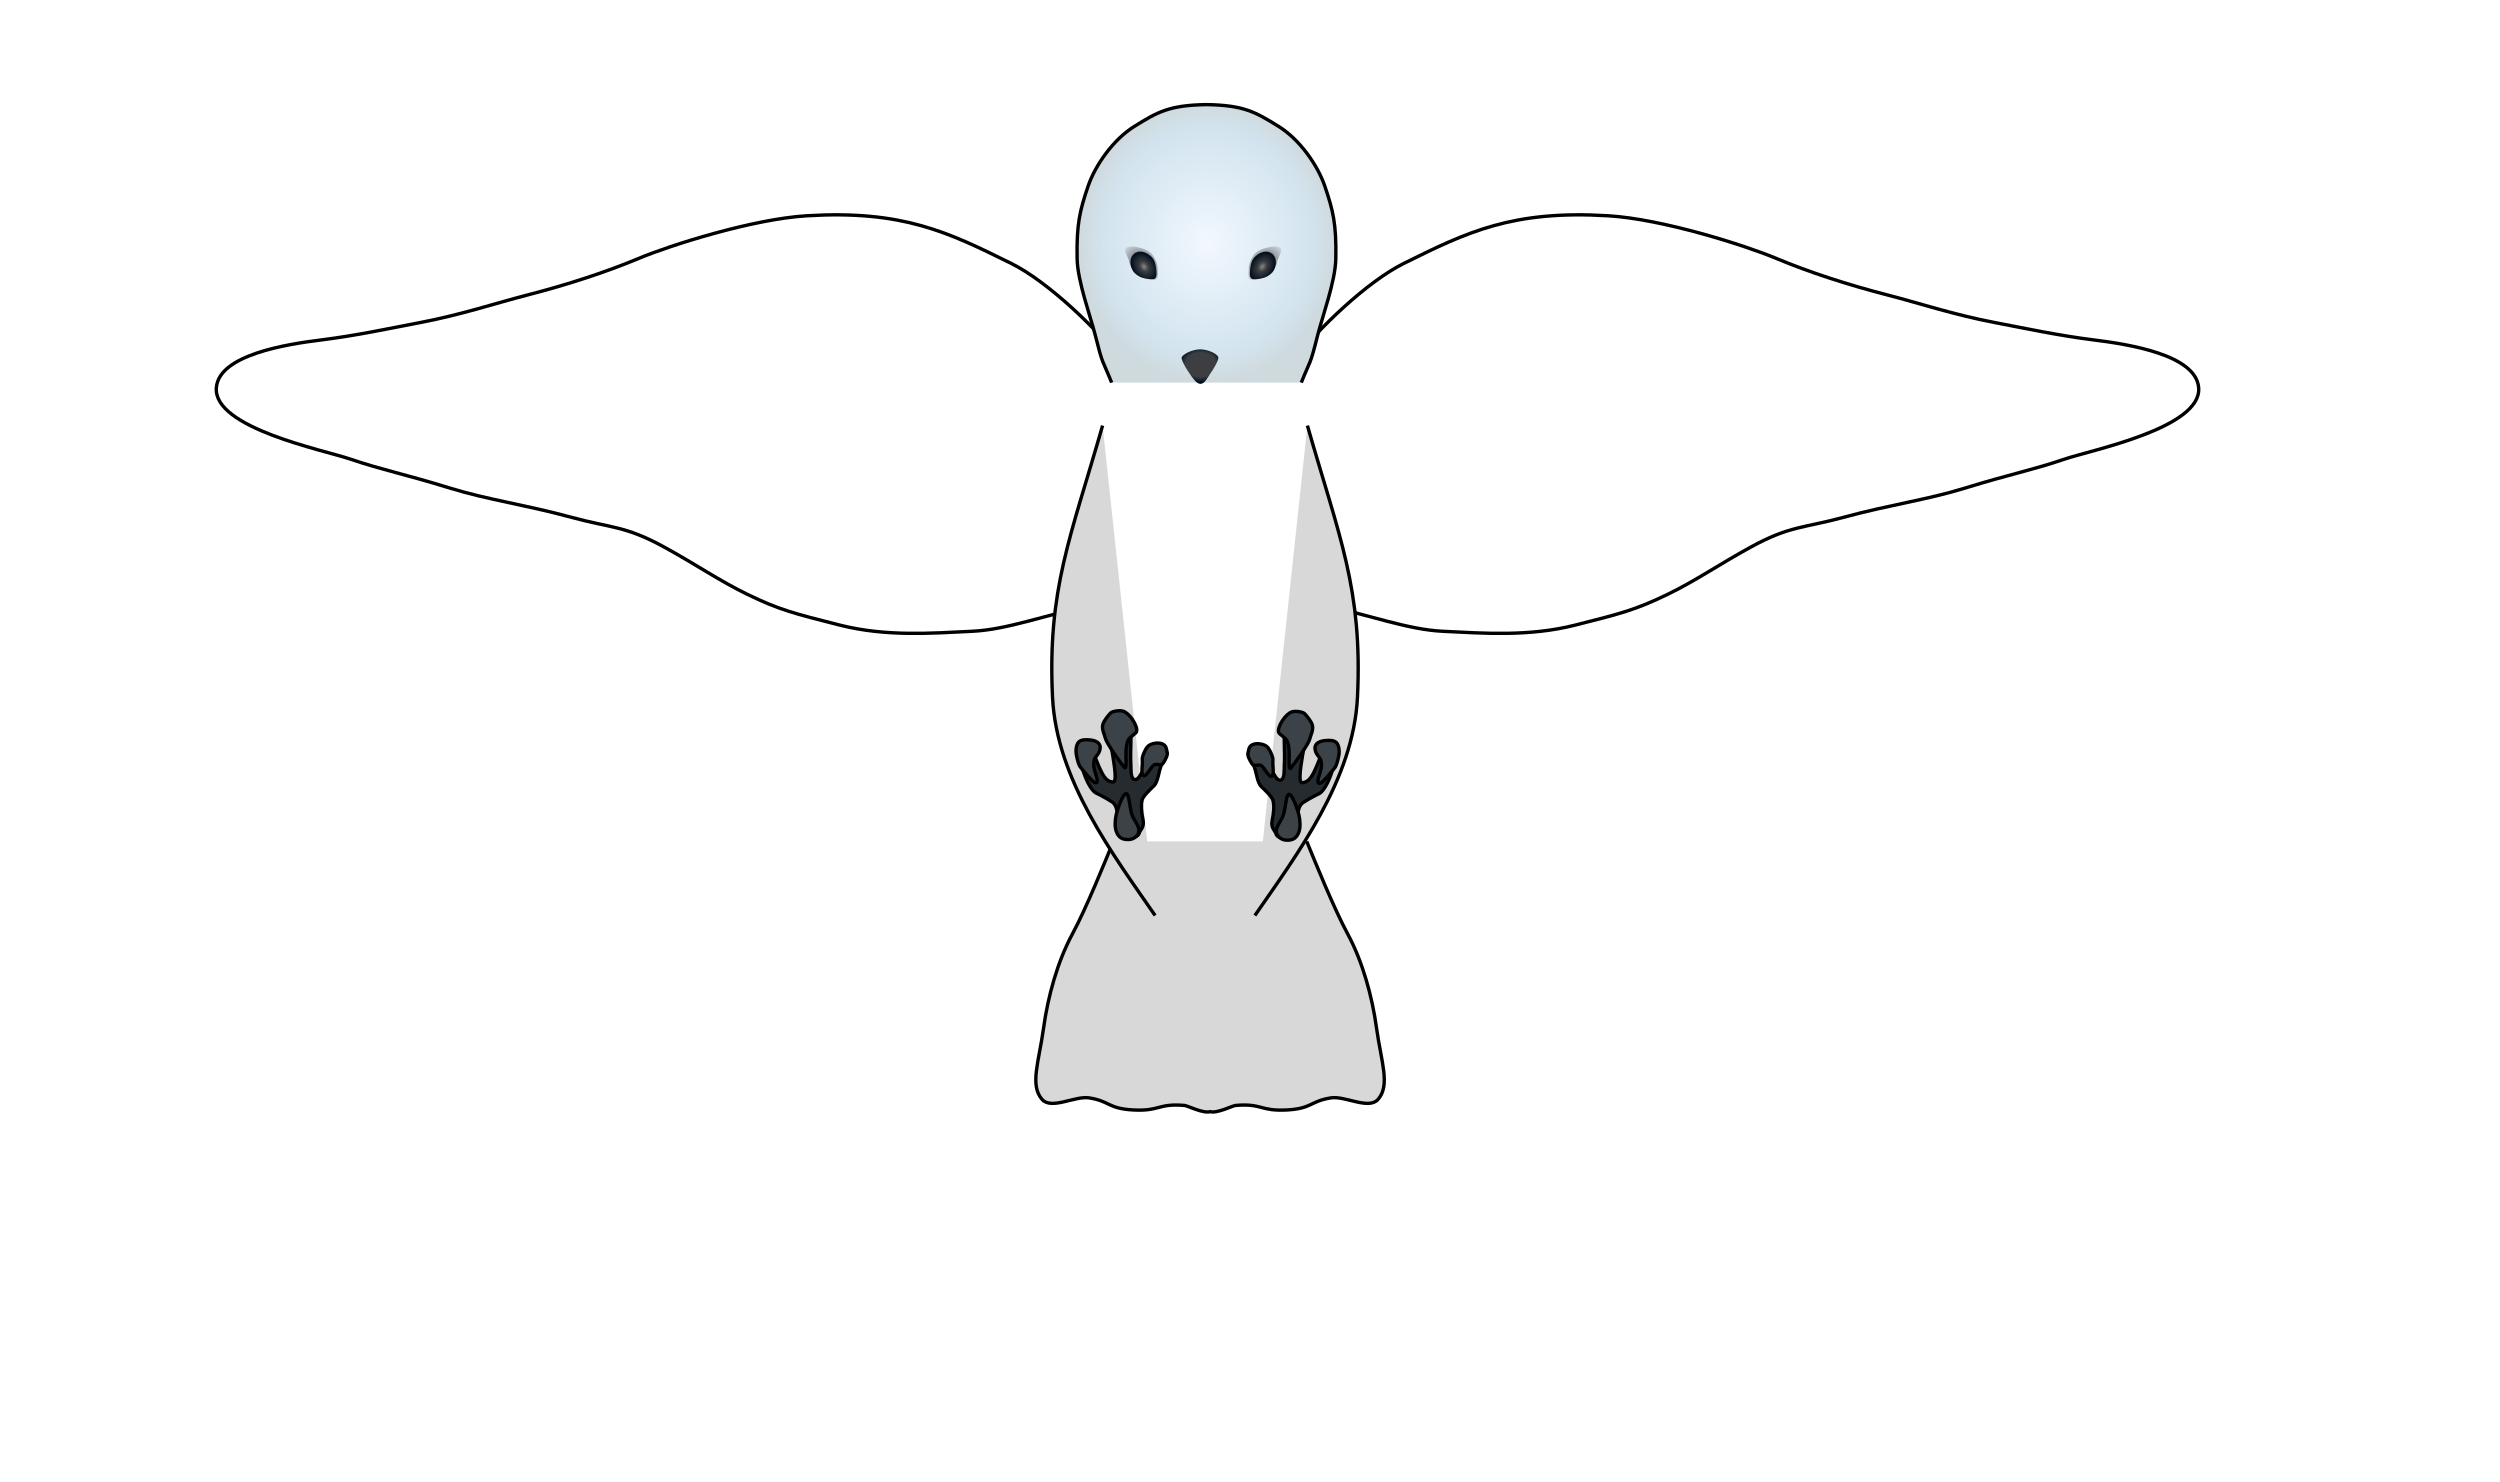
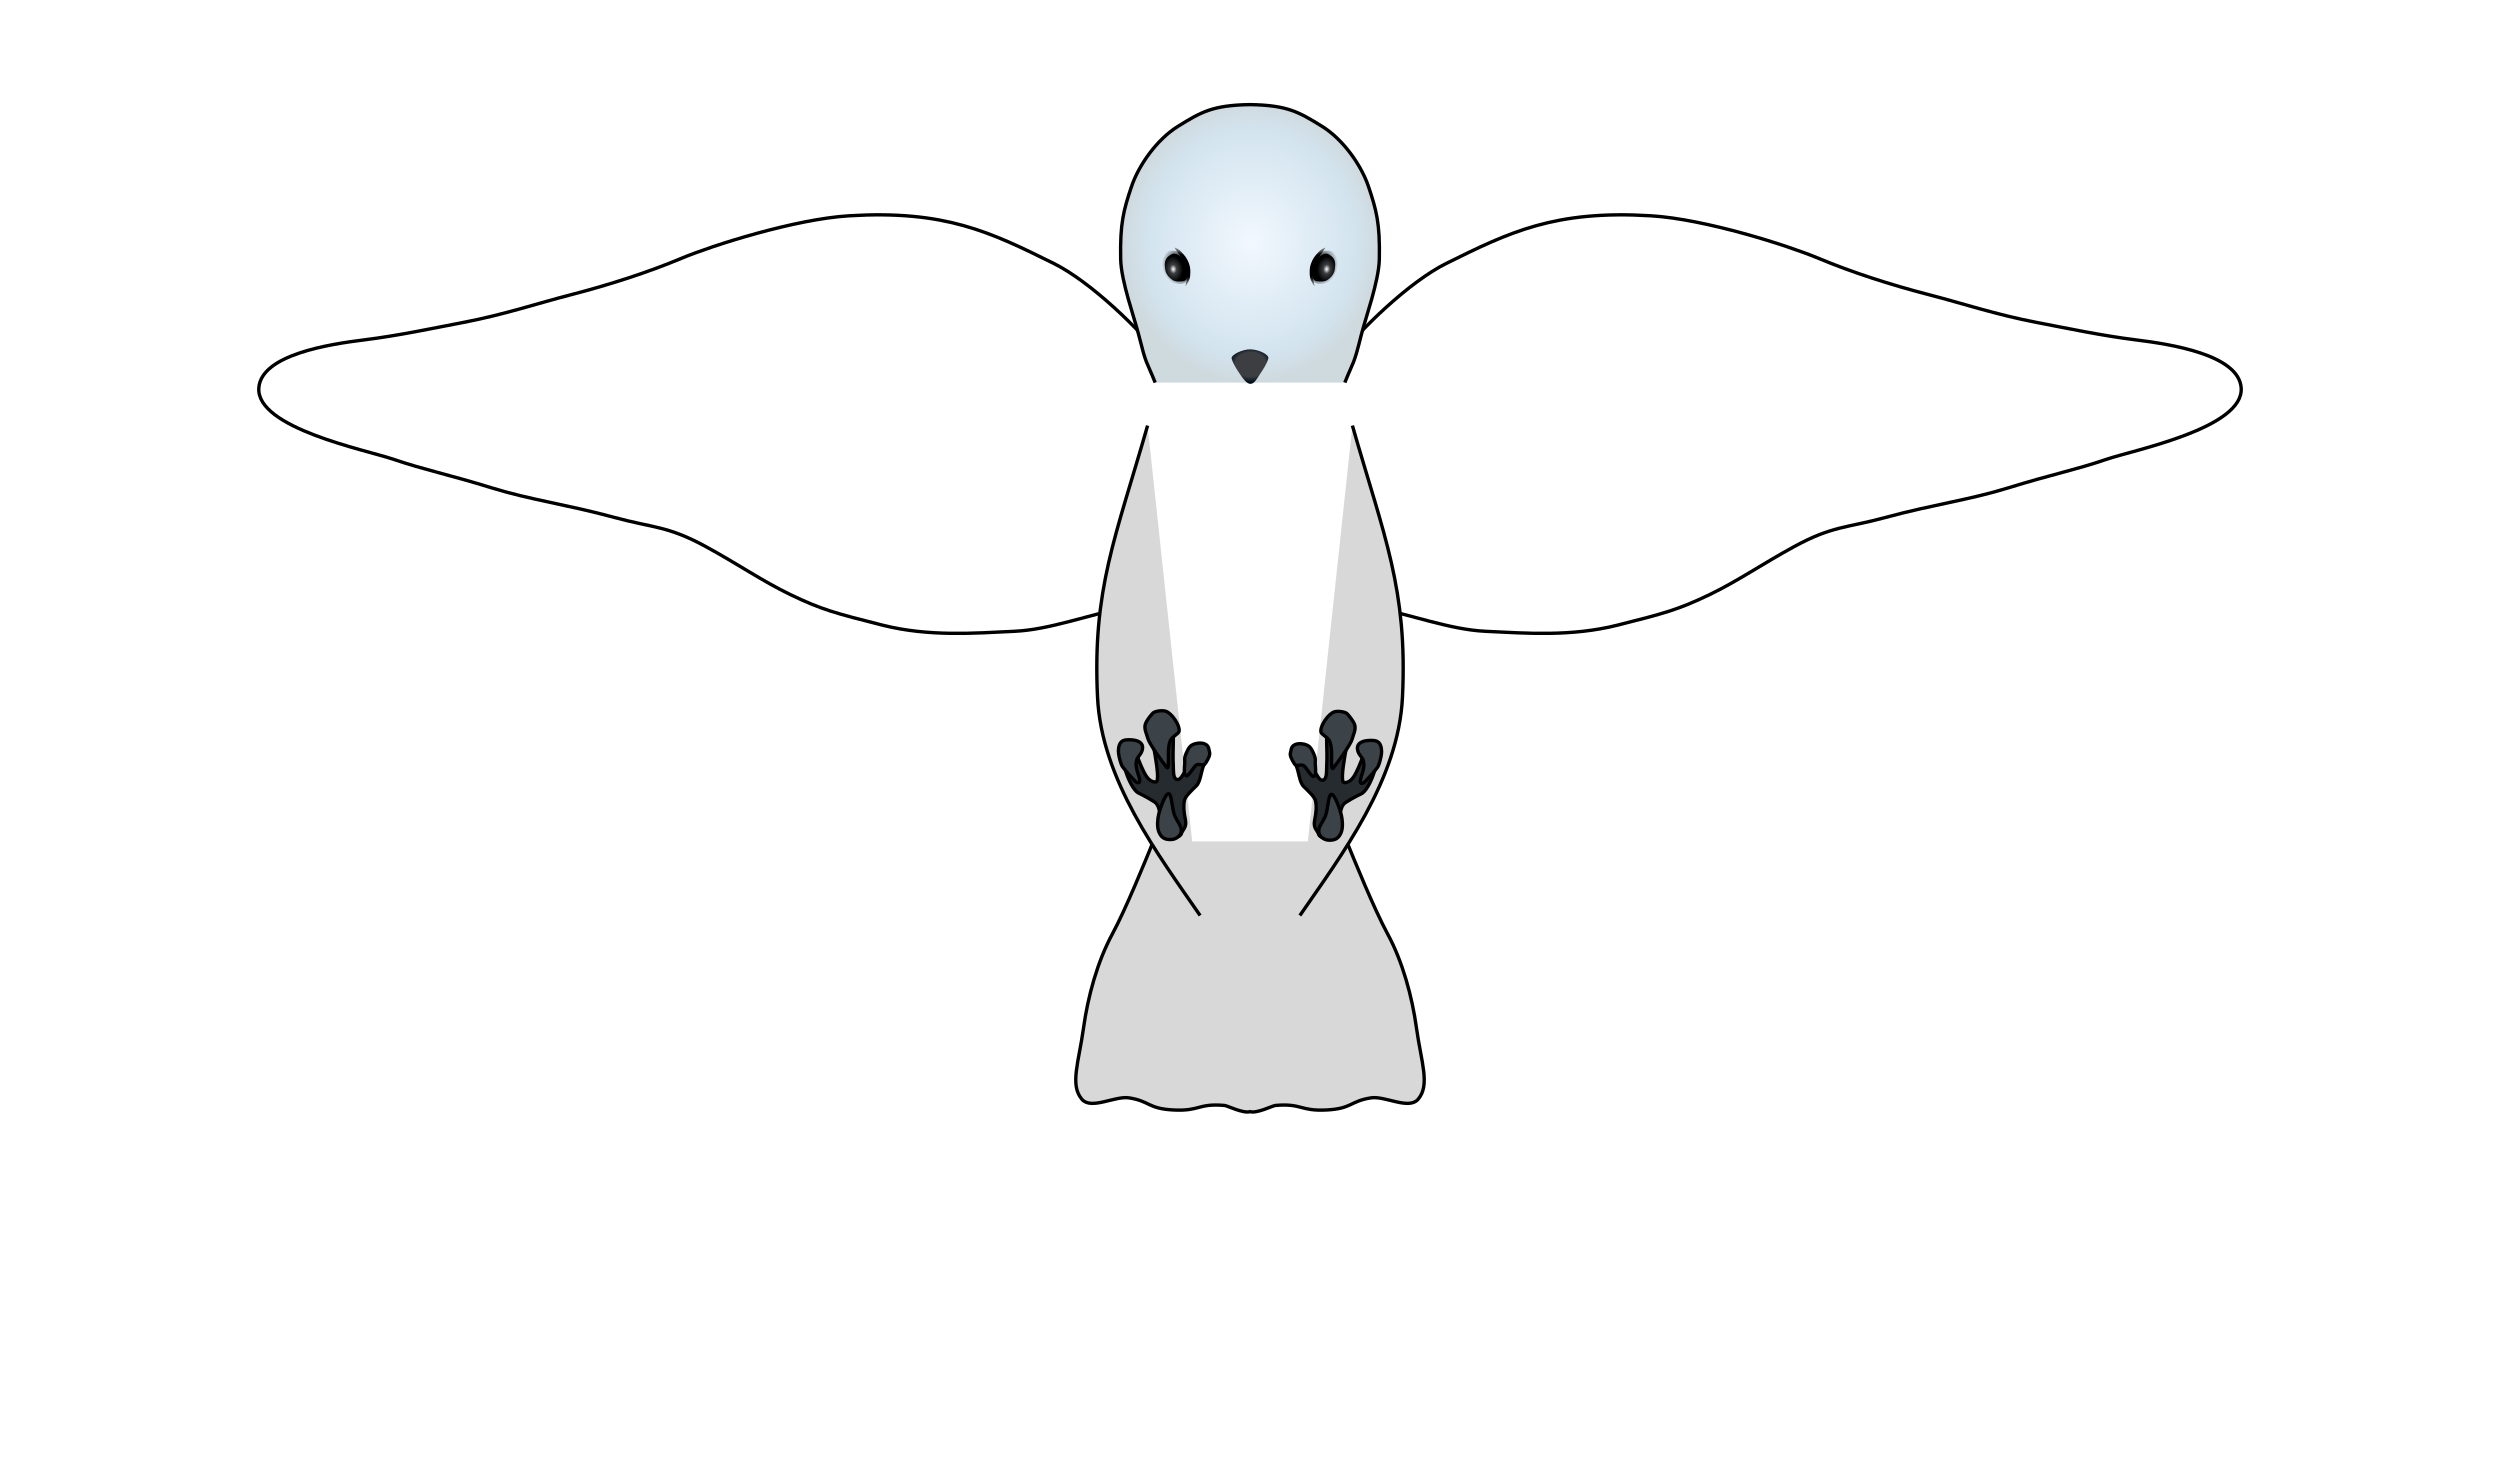
<svg xmlns="http://www.w3.org/2000/svg" viewBox="0 0 736.593 436.409">
  <defs>
-     <radialGradient gradientUnits="userSpaceOnUse" cx="253.687" cy="128.74" r="5.2" id="gradient-2" gradientTransform="matrix(1.413894, -0.924171, 1.350087, 2.06551, -195.8408, 46.43247)">
+     <radialGradient gradientUnits="userSpaceOnUse" cx="253.687" cy="128.74" r="5.2" id="gradient-2" gradientTransform="matrix(1.413894, -0.924171, 1.350087, 2.06551, -199.1093, 47.1054)">
      <stop offset="0" style="stop-color: rgb(15, 25, 34);" />
      <stop offset="1" style="stop-color: rgb(0, 0, 0); stop-opacity: 0;" />
    </radialGradient>
-     <radialGradient gradientUnits="userSpaceOnUse" cx="253.223" cy="132.271" r="4.957" id="gradient-1" gradientTransform="matrix(-0.587134, -0.822045, 0.604088, -0.431457, 405.8631, 343.7954)">
-       <stop offset="0" style="stop-color: rgb(134, 134, 134);" />
-       <stop offset="0.32" style="stop-color: rgb(60, 62, 65);" />
-       <stop offset="0.925" style="stop-color: rgb(0, 13, 29);" />
-       <stop offset="1" style="stop-color: rgb(0, 13, 29); stop-opacity: 0;" />
-     </radialGradient>
-     <radialGradient gradientUnits="userSpaceOnUse" cx="271.202" cy="133.553" r="38.134" id="gradient-0" gradientTransform="matrix(0.984714, 0.003227, -0.003521, 1.074035, 89.18226, -72.84482)">
+     <radialGradient gradientUnits="userSpaceOnUse" cx="271.202" cy="133.553" r="38.134" id="gradient-0" gradientTransform="matrix(0.984714, 0.003227, -0.003521, 1.074035, 102.0084, -72.84483)">
      <stop offset="0" style="stop-color: rgb(242, 248, 254);" />
      <stop offset="0.807" style="stop-color: rgb(211, 228, 239);" />
      <stop offset="1" style="stop-color: rgb(207, 218, 223);" />
    </radialGradient>
-     <radialGradient gradientUnits="userSpaceOnUse" cx="254.159" cy="136.681" r="5.769" id="gradient-4" gradientTransform="matrix(-0.93946, -0.938226, 0.728945, -0.729904, 475.7718, 416.0524)">
-       <stop offset="0" style="stop-color: rgb(122, 115, 115); stop-opacity: 0;" />
-       <stop offset="0.208" style="stop-color: rgb(109, 103, 103); stop-opacity: 0;" />
-       <stop offset="0.422" style="stop-color: rgb(85, 80, 80); stop-opacity: 0.62;" />
-       <stop offset="1" style="stop-color: rgb(70, 66, 66); stop-opacity: 0;" />
-     </radialGradient>
-     <radialGradient gradientUnits="userSpaceOnUse" cx="254.159" cy="136.681" r="5.769" id="gradient-3" gradientTransform="matrix(-0.93946, 0.938226, 0.728945, 0.729904, 512.121, -260.9777)">
-       <stop offset="0" style="stop-color: rgb(122, 115, 115); stop-opacity: 0;" />
-       <stop offset="0.208" style="stop-color: rgb(109, 103, 103); stop-opacity: 0;" />
-       <stop offset="0.422" style="stop-color: rgb(85, 80, 80); stop-opacity: 0.62;" />
-       <stop offset="1" style="stop-color: rgb(70, 66, 66); stop-opacity: 0;" />
-     </radialGradient>
-     <radialGradient gradientUnits="userSpaceOnUse" cx="253.223" cy="132.271" r="4.957" id="gradient-5" gradientTransform="matrix(-0.576985, 0.822045, 0.607616, 0.426475, 439.3108, -188.062)">
-       <stop offset="0" style="stop-color: rgb(134, 134, 134);" />
-       <stop offset="0.32" style="stop-color: rgb(60, 62, 65);" />
-       <stop offset="0.925" style="stop-color: rgb(0, 13, 29);" />
-       <stop offset="1" style="stop-color: rgb(0, 13, 29); stop-opacity: 0;" />
-     </radialGradient>
-     <radialGradient gradientUnits="userSpaceOnUse" cx="253.687" cy="128.74" r="5.2" id="gradient-6" gradientTransform="matrix(1.413894, 0.924171, 1.350087, -2.06551, -159.3564, 108.6419)">
+     <radialGradient gradientUnits="userSpaceOnUse" cx="253.687" cy="128.74" r="5.2" id="gradient-9" gradientTransform="matrix(1.413894, -0.924171, 1.350087, 2.06551, -165.7429, 75.73801)">
      <stop offset="0" style="stop-color: rgb(15, 25, 34);" />
      <stop offset="1" style="stop-color: rgb(0, 0, 0); stop-opacity: 0;" />
    </radialGradient>
-     <radialGradient gradientUnits="userSpaceOnUse" cx="253.687" cy="128.74" r="5.2" id="gradient-9" gradientTransform="matrix(1.413894, -0.924171, 1.350087, 2.06551, -180.4755, 75.73801)">
-       <stop offset="0" style="stop-color: rgb(15, 25, 34);" />
-       <stop offset="1" style="stop-color: rgb(0, 0, 0); stop-opacity: 0;" />
-     </radialGradient>
-     <radialGradient gradientUnits="userSpaceOnUse" cx="270.232" cy="161.54" r="5.422" id="gradient-8" gradientTransform="matrix(0.014369, 0.965176, -1.216729, 0.018115, 546.4344, -156.3363)">
+     <radialGradient gradientUnits="userSpaceOnUse" cx="270.232" cy="161.54" r="5.422" id="gradient-8" gradientTransform="matrix(0.014369, 0.965176, -1.216729, 0.018115, 561.1671, -156.3363)">
      <stop offset="0" style="stop-color: rgb(60, 62, 65);" />
      <stop offset="0.684" style="stop-color: rgb(60, 62, 65);" />
      <stop offset="1" style="stop-color: rgb(0, 13, 29);" />
    </radialGradient>
+     <radialGradient gradientUnits="userSpaceOnUse" cx="336.109" cy="78.612" r="3.737" id="gradient-1" gradientTransform="matrix(0.751825, -0.072507, 0.095996, 0.995382, 72.99894, 25.42184)">
+       <stop offset="0" style="stop-color: rgb(255, 255, 255);" />
+       <stop offset="0.359" style="stop-color: rgb(60, 62, 65);" />
+       <stop offset="1" style="stop-color: rgba(0, 0, 0, 1)" />
+     </radialGradient>
+     <linearGradient gradientUnits="userSpaceOnUse" x1="338.81" y1="71.798" x2="338.81" y2="83.901" id="gradient-10" gradientTransform="matrix(0.952414, -0.304806, 0.303831, 0.949361, -11.587, 108.237)">
+       <stop offset="0" style="stop-color: rgb(0, 0, 0); stop-opacity: 0.29;" />
+       <stop offset="0.229" style="stop-color: rgb(0, 0, 0);" />
+       <stop offset="0.497" style="stop-color: rgb(0, 0, 0);" />
+       <stop offset="0.791" style="stop-color: rgb(0, 0, 0);" />
+       <stop offset="1" style="stop-color: rgb(0, 0, 0); stop-opacity: 0.29;" />
+     </linearGradient>
+     <radialGradient gradientUnits="userSpaceOnUse" cx="335.623" cy="77.865" r="4.154" id="gradient-11" gradientTransform="matrix(-0.663268, -1.290179, 1.101055, -0.566045, 472.1426, 555.6057)">
+       <stop offset="0" style="stop-color: rgb(0, 0, 0); stop-opacity: 0;" />
+       <stop offset="0.612" style="stop-color: rgb(0, 0, 0); stop-opacity: 0.86;" />
+       <stop offset="1" style="stop-color: rgb(0, 0, 0); stop-opacity: 0;" />
+     </radialGradient>
+     <radialGradient gradientUnits="userSpaceOnUse" cx="335.623" cy="77.865" r="4.154" id="gradient-4" gradientTransform="matrix(-0.663268, -1.290179, 1.101055, -0.566045, 472.1426, 555.6057)">
+       <stop offset="0" style="stop-color: rgb(0, 0, 0); stop-opacity: 0;" />
+       <stop offset="0.612" style="stop-color: rgb(0, 0, 0); stop-opacity: 0.86;" />
+       <stop offset="1" style="stop-color: rgb(0, 0, 0); stop-opacity: 0;" />
+     </radialGradient>
+     <radialGradient gradientUnits="userSpaceOnUse" cx="336.109" cy="78.612" r="3.737" id="gradient-7" gradientTransform="matrix(0.751825, -0.072507, 0.095996, 0.995382, 72.99894, 25.42184)">
+       <stop offset="0" style="stop-color: rgb(255, 255, 255);" />
+       <stop offset="0.359" style="stop-color: rgb(60, 62, 65);" />
+       <stop offset="1" style="stop-color: rgba(0, 0, 0, 1)" />
+     </radialGradient>
+     <radialGradient gradientUnits="userSpaceOnUse" cx="253.687" cy="128.74" r="5.2" id="gradient-12" gradientTransform="matrix(1.413894, -0.924171, 1.350087, 2.06551, -199.1093, 47.1054)">
+       <stop offset="0" style="stop-color: rgb(15, 25, 34);" />
+       <stop offset="1" style="stop-color: rgb(0, 0, 0); stop-opacity: 0;" />
+     </radialGradient>
+     <linearGradient gradientUnits="userSpaceOnUse" x1="338.81" y1="71.798" x2="338.81" y2="83.901" id="gradient-13" gradientTransform="matrix(0.952414, -0.304806, 0.303831, 0.949361, -11.587, 108.237)">
+       <stop offset="0" style="stop-color: rgb(0, 0, 0); stop-opacity: 0.29;" />
+       <stop offset="0.229" style="stop-color: rgb(0, 0, 0);" />
+       <stop offset="0.497" style="stop-color: rgb(0, 0, 0);" />
+       <stop offset="0.791" style="stop-color: rgb(0, 0, 0);" />
+       <stop offset="1" style="stop-color: rgb(0, 0, 0); stop-opacity: 0.29;" />
+     </linearGradient>
  </defs>
-   <path style="stroke: rgb(0, 0, 0); fill: rgb(255, 255, 255);" d="M 63.722 143.111 C 71.144 153.008 85.994 167.037 96.573 172.282 C 115.236 181.535 128.592 188.062 156.893 186.337 C 172.795 185.368 197.061 177.675 206.394 173.763 C 216.055 169.714 227.591 165.976 239.003 163.037 C 248.397 160.618 258.583 157.201 270.63 154.902 C 279.654 153.18 289.647 151.033 299.803 149.771 C 310.056 148.497 330.04 145.415 330.806 135.675 C 331.74 123.79 299.248 117.346 291.29 114.639 C 281.652 111.361 275.393 110.256 261.984 106.111 C 250.728 102.632 240.031 101.263 226.152 97.488 C 214.45 94.306 210.391 95.009 199.138 88.884 C 189.686 83.739 182.531 78.751 174.26 74.758 C 164.947 70.262 160.708 69.17 147.058 65.725 C 133.408 62.28 120.016 63.35 108.168 63.912 C 97.837 64.402 87.442 68.45 69.923 72.432" transform="matrix(-1, 0, 0, -1, 394.5478, 249.9165)">
-     </path>
-   <path style="stroke: rgb(0, 0, 0); fill: rgb(255, 255, 255);" d="M 380.722 106.806 C 388.144 96.909 402.994 82.88 413.573 77.635 C 432.236 68.382 445.592 61.855 473.893 63.58 C 489.795 64.549 514.061 72.242 523.394 76.154 C 533.055 80.203 544.591 83.941 556.003 86.88 C 565.397 89.299 575.583 92.716 587.63 95.015 C 596.654 96.737 606.647 98.884 616.803 100.146 C 627.056 101.42 647.04 104.502 647.806 114.242 C 648.74 126.127 616.248 132.571 608.29 135.278 C 598.652 138.556 592.393 139.661 578.984 143.806 C 567.728 147.285 557.031 148.654 543.152 152.429 C 531.45 155.611 527.391 154.908 516.138 161.033 C 506.686 166.178 499.531 171.166 491.26 175.159 C 481.947 179.655 477.708 180.747 464.058 184.192 C 450.408 187.637 437.016 186.567 425.168 186.005 C 414.837 185.515 404.442 181.467 386.923 177.485">
-     </path>
-   <path style="stroke: rgb(0, 0, 0); fill: url(#gradient-0);" d="M 327.534 112.724 C 324.844 106.025 324.975 107.868 322.716 98.806 C 321.4 93.527 317.494 82.889 317.362 76.322 C 317.152 65.877 318.201 61.946 320.576 54.909 C 322.653 48.755 327.983 41.078 334.304 37.185 C 341.042 33.035 344.375 30.998 355.47 30.819 C 366.565 30.998 369.898 33.035 376.636 37.185 C 382.957 41.078 388.287 48.755 390.364 54.909 C 392.739 61.946 393.788 65.877 393.578 76.322 C 393.446 82.889 389.54 93.527 388.224 98.806 C 385.965 107.868 386.096 106.025 383.406 112.724">
-     </path>
-   <path style="stroke: rgb(0, 0, 0); stroke-width: 0px; fill: url(#gradient-4);" d="M 332.744 77.463 C 332.691 76.27 331.095 73.949 331.587 73.241 C 332.132 72.457 334.229 72.597 334.664 72.714 C 335.722 73 336.767 73.167 337.565 73.565 C 338.745 74.153 339.506 74.706 340.18 76.034 C 340.94 77.532 341.2 78.357 341.121 80.13 C 341.121 80.13 341.419 81.96 340.592 82.36 C 340.224 82.538 339.463 82.439 338.135 82.22 C 336.425 81.939 335.076 81.259 333.924 80.205">
-     </path>
-   <path d="M 337.047 73.515 C 338.866 74.155 338.502 74.102 339.487 75.641 C 340.472 77.18 340.704 79.04 340.736 80.021 C 340.77 81.067 340.977 82.09 339.916 82.236 C 338.771 82.393 337.533 82.061 336.784 81.879 C 335.224 81.499 333.594 80.076 333.109 78.337 C 332.791 77.197 330.816 74.794 332.308 73.613 C 333.833 72.406 334.689 72.685 337.047 73.515 Z" style="paint-order: fill; fill-rule: nonzero; stroke: url(#gradient-2); fill: url(#gradient-1); stroke-width: 0px;">
-     </path>
-   <path style="stroke: rgb(0, 0, 0); stroke-width: 0px; fill: url(#gradient-3);" d="M 369.095 77.612 C 369.042 78.805 367.446 81.126 367.938 81.834 C 368.483 82.618 370.58 82.478 371.015 82.361 C 372.073 82.075 373.118 81.908 373.916 81.51 C 375.096 80.922 375.857 80.369 376.531 79.041 C 377.291 77.543 377.551 76.718 377.472 74.945 C 377.472 74.945 377.77 73.115 376.943 72.715 C 376.575 72.537 375.814 72.636 374.486 72.855 C 372.776 73.136 371.427 73.816 370.275 74.87" transform="matrix(-1, 0, 0, -1, 745.3682, 155.0755)">
-     </path>
-   <path d="M 373.533 81.56 C 375.352 80.92 374.988 80.973 375.973 79.434 C 376.958 77.895 377.19 76.035 377.222 75.054 C 377.256 74.008 377.463 72.985 376.402 72.839 C 375.257 72.682 374.019 73.014 373.27 73.196 C 371.71 73.576 370.08 74.999 369.595 76.738 C 369.277 77.878 367.302 80.281 368.794 81.462 C 370.319 82.669 371.175 82.39 373.533 81.56 Z" style="paint-order: fill; fill-rule: nonzero; stroke-width: 0px; fill: url(#gradient-5); stroke: url(#gradient-6);" transform="matrix(-1, 0, 0, -1, 745.5034, 155.0744)">
-     </path>
-   <path d="M 353.714 113.108 C 352.558 113.124 351.426 111.427 350.583 110.198 C 349.652 108.841 348.538 107.098 348.16 105.661 C 347.859 104.516 351.466 102.864 353.71 102.92 C 356.188 102.982 359.266 104.487 358.965 105.632 C 358.587 107.069 357.473 108.812 356.542 110.169 C 355.857 111.168 354.955 113.09 353.714 113.108 Z" style="paint-order: fill; fill-rule: nonzero; stroke-width: 0px; stroke: url(#gradient-9); fill: url(#gradient-8);">
-     </path>
-   <path style="fill: rgb(216, 216, 216); stroke: rgb(0, 0, 0);" d="M 385.013 247.917 C 387.397 253.729 393.036 267.698 397.085 275.19 C 401.475 283.314 404.295 293.593 405.579 302.906 C 406.964 312.947 409.696 319.708 406.025 323.918 C 403.276 327.071 396.299 322.827 392.166 323.471 C 386.016 324.429 386.625 326.639 379.184 327.036 C 371.172 327.464 371.983 325.031 364.001 325.708 C 363.236 325.773 358.458 328.162 356.526 327.53 C 354.594 328.162 349.816 325.773 349.051 325.708 C 341.069 325.031 341.88 327.464 333.868 327.036 C 326.427 326.639 327.036 324.429 320.886 323.471 C 316.753 322.827 309.776 327.071 307.027 323.918 C 303.356 319.708 306.088 312.947 307.473 302.906 C 308.757 293.593 311.577 283.314 315.967 275.19 C 320.016 267.698 325.655 253.729 328.039 247.917">
-     </path>
-   <path style="fill: rgb(216, 216, 216); stroke: rgb(0, 0, 0);" d="M 324.865 125.39 C 315.475 158.243 308.58 173.553 310.112 205.415 C 311.284 229.785 327.949 251.764 340.341 269.74 M 385.209 125.39 C 394.599 158.243 401.494 173.553 399.962 205.415 C 398.79 229.785 382.125 251.764 369.733 269.74">
-     </path>
-   <g transform="matrix(1, 0, 0, 1, 89.04111, 6.78589)">
-     <path style="stroke: rgb(0, 0, 0); fill: rgb(38, 43, 47);" d="M 291.837 239.345 C 290.556 240.452 287.334 240.426 286.928 238.918 C 286.667 237.956 285.333 237.192 285.776 235.019 C 286.258 232.65 286.431 230.826 286.051 229.127 C 285.785 227.931 283.668 226.038 282.551 224.916 C 281.231 223.589 281.249 220.541 280.186 218.414 C 280.032 218.109 278.86 215.076 279.283 214.653 C 279.806 214.132 280.525 212.854 282.126 213.036 C 282.745 213.105 284.736 219.144 285.61 220.261 C 286.381 221.248 287.148 223.35 288.278 223.068 C 289.553 222.749 289.278 220.038 289.355 218.901 C 289.671 214.14 288.812 208.279 289.989 207.8 C 291.843 207.047 294.377 205.227 295.959 207.785 C 296.417 208.522 292.6 223.786 294.556 223.806 C 296.937 223.828 297.943 220.981 298.806 219.166 C 299.694 217.3 300.674 212.962 303.334 214.732 C 305.6 216.238 302.165 225.553 299.775 226.968 C 299.393 227.194 297.198 228.185 294.891 229.685 C 292.334 231.347 293.832 237.622 291.837 239.345 Z">
+   <g transform="matrix(1, 0, 0, 1, 12.52261, 0)">
+     <path style="stroke: rgb(0, 0, 0); fill: rgb(255, 255, 255);" d="M 63.722 143.111 C 71.144 153.008 85.994 167.037 96.573 172.282 C 115.236 181.535 128.592 188.062 156.893 186.337 C 172.795 185.368 197.061 177.675 206.394 173.763 C 216.055 169.714 227.591 165.976 239.003 163.037 C 248.397 160.618 258.583 157.201 270.63 154.902 C 279.654 153.18 289.647 151.033 299.803 149.771 C 310.056 148.497 330.04 145.415 330.806 135.675 C 331.74 123.79 299.248 117.346 291.29 114.639 C 281.652 111.361 275.393 110.256 261.984 106.111 C 250.728 102.632 240.031 101.263 226.152 97.488 C 214.45 94.306 210.391 95.009 199.138 88.884 C 189.686 83.739 182.531 78.751 174.26 74.758 C 164.947 70.262 160.708 69.17 147.058 65.725 C 133.408 62.28 120.016 63.35 108.168 63.912 C 97.837 64.402 87.442 68.45 69.923 72.432" transform="matrix(-1, 0, 0, -1, 394.5478, 249.9165)">
      </path>
-     <path style="stroke: rgb(0, 0, 0); fill: rgb(60, 67, 72);" d="M 287.693 208.992 C 287.206 207.335 289.806 203.426 291.677 202.929 C 292.844 202.62 294.893 202.969 295.393 203.517 C 296.091 204.282 297.222 205.65 297.599 206.756 C 298.08 208.172 297.072 209.95 296.895 210.868 C 296.628 212.243 292.776 217.638 291.321 219.482 C 290.547 220.462 290.85 216.611 290.81 215.244 C 290.771 213.888 290.684 212.574 290.186 211.5 C 289.735 210.525 287.858 209.551 287.693 208.992 Z">
-       </path>
-     <path style="stroke: rgb(0, 0, 0); fill: rgb(60, 67, 72);" d="M 298.438 214.055 C 298.141 212.152 299.916 211.536 301.461 211.404 C 302.805 211.29 304.125 211.313 304.796 212.103 C 305.483 212.912 305.645 214.442 305.477 215.488 C 305.285 216.673 304.838 218.621 304.29 219.358 C 303.617 220.261 300.755 223.641 300.131 223.908 C 298.405 224.647 299.741 221.591 300.008 220.551 C 300.445 218.84 300.355 218.592 300.198 217.523 C 300.017 216.29 298.706 215.775 298.438 214.055 Z">
-       </path>
-     <path style="stroke: rgb(0, 0, 0); fill: rgb(60, 67, 72);" d="M 278.706 214.868 C 278.969 214.071 278.771 212.876 280.573 212.421 C 281.298 212.238 282.631 212.312 283.616 212.784 C 284.456 213.187 284.85 213.714 285.559 215.345 C 286.269 216.976 285.904 217.33 285.995 218.5 C 286.1 219.847 286.315 221.81 285.522 221.977 C 284.798 222.129 283.26 219.147 282.574 218.784 C 281.593 218.264 280.453 219.293 279.789 218.179 C 279.061 216.959 278.39 215.825 278.706 214.868 Z">
-       </path>
-     <path style="stroke: rgb(0, 0, 0); fill: rgb(60, 67, 72);" d="M 288.855 233.94 C 289.756 232.055 289.793 227.381 290.687 227.244 C 291.718 227.084 293.295 231.824 293.66 233.303 C 293.999 234.689 294.231 237.11 293.586 238.57 C 293.022 239.852 292.236 240.894 289.893 240.757 C 288.279 240.664 287.042 239.408 287.01 238.225 C 286.97 236.774 288.086 235.546 288.855 233.94 Z">
+     <path style="stroke: rgb(0, 0, 0); fill: rgb(255, 255, 255);" d="M 380.722 106.806 C 388.144 96.909 402.994 82.88 413.573 77.635 C 432.236 68.382 445.592 61.855 473.893 63.58 C 489.795 64.549 514.061 72.242 523.394 76.154 C 533.055 80.203 544.591 83.941 556.003 86.88 C 565.397 89.299 575.583 92.716 587.63 95.015 C 596.654 96.737 606.647 98.884 616.803 100.146 C 627.056 101.42 647.04 104.502 647.806 114.242 C 648.74 126.127 616.248 132.571 608.29 135.278 C 598.652 138.556 592.393 139.661 578.984 143.806 C 567.728 147.285 557.031 148.654 543.152 152.429 C 531.45 155.611 527.391 154.908 516.138 161.033 C 506.686 166.178 499.531 171.166 491.26 175.159 C 481.947 179.655 477.708 180.747 464.058 184.192 C 450.408 187.637 437.016 186.567 425.168 186.005 C 414.837 185.515 404.442 181.467 386.923 177.485">
      </path>
  </g>
-   <g transform="matrix(1, 0, 0, 1, 89.04111, 6.78589)">
-     <path style="stroke: rgb(0, 0, 0); fill: rgb(38, 43, 47);" d="M 242.092 207.055 C 240.811 205.948 237.589 205.974 237.183 207.482 C 236.922 208.444 235.588 209.208 236.031 211.381 C 236.513 213.75 236.686 215.574 236.306 217.273 C 236.04 218.469 233.923 220.362 232.806 221.484 C 231.486 222.811 231.504 225.859 230.441 227.986 C 230.287 228.291 229.115 231.324 229.538 231.747 C 230.061 232.268 230.78 233.546 232.381 233.364 C 233 233.295 234.991 227.256 235.865 226.139 C 236.636 225.152 237.403 223.05 238.533 223.332 C 239.808 223.651 239.533 226.362 239.61 227.499 C 239.926 232.26 239.067 238.121 240.244 238.6 C 242.098 239.353 244.632 241.173 246.214 238.615 C 246.672 237.878 242.855 222.614 244.811 222.594 C 247.192 222.572 248.198 225.419 249.061 227.234 C 249.949 229.1 250.929 233.438 253.589 231.668 C 255.855 230.162 252.42 220.847 250.03 219.432 C 249.648 219.206 247.453 218.215 245.146 216.715 C 242.589 215.053 244.087 208.778 242.092 207.055 Z" transform="matrix(-1, 0, 0, -1, 483.7764, 446.2139)">
-       </path>
-     <path style="stroke: rgb(0, 0, 0); fill: rgb(60, 67, 72);" d="M 235.853 213.275 C 235.366 214.932 237.966 218.841 239.837 219.338 C 241.004 219.647 243.053 219.298 243.553 218.75 C 244.251 217.985 245.382 216.617 245.759 215.511 C 246.24 214.095 245.232 212.317 245.055 211.399 C 244.788 210.024 240.936 204.629 239.481 202.785 C 238.707 201.805 239.01 205.656 238.97 207.023 C 238.931 208.379 238.844 209.693 238.346 210.767 C 237.895 211.742 236.018 212.716 235.853 213.275 Z" transform="matrix(-1, 0, 0, -1, 481.6812, 422.0809)">
-       </path>
-     <path style="stroke: rgb(0, 0, 0); fill: rgb(60, 67, 72);" d="M 228.016 221.135 C 227.719 223.038 229.494 223.654 231.039 223.786 C 232.383 223.9 233.703 223.877 234.374 223.087 C 235.061 222.278 235.223 220.748 235.055 219.702 C 234.863 218.517 234.416 216.569 233.868 215.832 C 233.195 214.929 230.333 211.549 229.709 211.282 C 227.983 210.543 229.319 213.599 229.586 214.639 C 230.023 216.35 229.933 216.598 229.776 217.667 C 229.595 218.9 228.284 219.415 228.016 221.135 Z" transform="matrix(-1, 0, 0, -1, 463.0994, 435.0041)">
-       </path>
-     <path style="stroke: rgb(0, 0, 0); fill: rgb(60, 67, 72);" d="M 247.499 219.257 C 247.762 220.054 247.564 221.249 249.366 221.704 C 250.091 221.887 251.424 221.813 252.409 221.341 C 253.249 220.938 253.643 220.411 254.352 218.78 C 255.062 217.149 254.697 216.795 254.788 215.625 C 254.893 214.278 255.108 212.315 254.315 212.148 C 253.591 211.996 252.053 214.978 251.367 215.341 C 250.386 215.861 249.246 214.832 248.582 215.946 C 247.854 217.166 247.183 218.3 247.499 219.257 Z" transform="matrix(-1, 0, 0, -1, 502.3145, 433.9385)">
-       </path>
-     <path style="stroke: rgb(0, 0, 0); fill: rgb(60, 67, 72);" d="M 241.373 233.883 C 242.274 235.768 242.311 240.442 243.205 240.579 C 244.236 240.739 245.813 235.999 246.178 234.52 C 246.517 233.134 246.749 230.713 246.104 229.253 C 245.54 227.971 244.754 226.929 242.411 227.066 C 240.797 227.159 239.56 228.415 239.528 229.598 C 239.488 231.049 240.604 232.277 241.373 233.883 Z" transform="matrix(-1, 0, 0, -1, 486.0393, 467.6368)">
-       </path>
+   <path style="stroke: rgb(0, 0, 0); fill: url(#gradient-0);" d="M 340.361 112.724 C 337.671 106.025 337.802 107.868 335.543 98.806 C 334.227 93.527 330.321 82.889 330.189 76.322 C 329.979 65.877 331.028 61.946 333.403 54.909 C 335.48 48.755 340.81 41.078 347.131 37.185 C 353.869 33.035 357.202 30.998 368.297 30.819 C 379.392 30.998 382.725 33.035 389.463 37.185 C 395.784 41.078 401.114 48.755 403.191 54.909 C 405.566 61.946 406.615 65.877 406.405 76.322 C 406.273 82.889 402.367 93.527 401.051 98.806 C 398.792 107.868 398.923 106.025 396.233 112.724">
+     </path>
+   <g transform="matrix(1, 0, 0, 1, 12.45592, 0)">
+     <g>
+       <path style="stroke-width: 0px; stroke: rgb(0, 0, 0); fill: url(#gradient-11); fill-opacity: 0.7;" d="M 333.498 83.458 C 332.365 83.272 330.725 81.858 330.251 80.917 C 329.758 79.938 329.598 79.558 329.457 78.194 C 329.309 76.768 329.512 76.069 330.29 74.96 C 330.921 74.062 331.94 73.845 332.921 73.835 C 333.956 73.824 334.698 74.138 335.412 74.715 C 336.141 75.304 336.315 75.78 337.006 76.732 C 337.444 77.337 337.75 79.195 337.717 80.575 C 337.69 81.655 337.43 83.041 336.653 83.369 C 335.462 83.872 334.887 83.688 333.498 83.458 Z">
+         </path>
+       <path d="M 334.718 75.127 C 336.196 75.914 336.584 76.655 336.982 77.371 C 337.38 78.087 337.612 79.537 337.644 80.518 C 337.678 81.564 337.218 82.709 336.157 82.855 C 335.012 83.012 333.77 83.037 332.929 82.434 C 332.062 81.813 331.031 80.815 330.836 79.268 C 330.65 77.797 330.614 76.323 331.987 75.388 C 332.836 74.81 333.296 74.371 334.718 75.127 Z" style="paint-order: fill; fill-rule: nonzero; stroke: url(#gradient-2); stroke-width: 0px; fill: url(#gradient-1);">
+         </path>
+       <path d="M 333.696 72.94 C 334.317 73.171 335.019 73.616 335.539 74.165 C 336.784 75.48 337.265 76.074 337.843 77.591 C 338.133 78.352 338.267 79.219 338.269 80.124 C 338.27 80.762 338.217 81.533 338.085 82.038 C 337.953 82.543 337.009 84.231 336.852 84.316 C 336.695 84.402 337.431 81.923 337.402 81.52 C 337.367 81.032 337.398 80.59 337.366 80.166 C 337.304 79.323 337.042 78.501 336.783 77.82 C 336.262 76.454 333.075 72.709 333.696 72.94 Z" style="fill: url(#gradient-10);">
+         </path>
+     </g>
+     <g transform="matrix(-1, 0, 0, 1, 711.6812, 0)">
+       <path style="stroke-width: 0px; stroke: rgb(0, 0, 0); fill-opacity: 0.7; fill: url(#gradient-4);" d="M 333.498 83.458 C 332.365 83.272 330.725 81.858 330.251 80.917 C 329.758 79.938 329.598 79.558 329.457 78.194 C 329.309 76.768 329.512 76.069 330.29 74.96 C 330.921 74.062 331.94 73.845 332.921 73.835 C 333.956 73.824 334.698 74.138 335.412 74.715 C 336.141 75.304 336.315 75.78 337.006 76.732 C 337.444 77.337 337.75 79.195 337.717 80.575 C 337.69 81.655 337.43 83.041 336.653 83.369 C 335.462 83.872 334.887 83.688 333.498 83.458 Z">
+         </path>
+       <path d="M 334.718 75.127 C 336.196 75.914 336.584 76.655 336.982 77.371 C 337.38 78.087 337.612 79.537 337.644 80.518 C 337.678 81.564 337.218 82.709 336.157 82.855 C 335.012 83.012 333.77 83.037 332.929 82.434 C 332.062 81.813 331.031 80.815 330.836 79.268 C 330.65 77.797 330.614 76.323 331.987 75.388 C 332.836 74.81 333.296 74.371 334.718 75.127 Z" style="paint-order: fill; fill-rule: nonzero; stroke-width: 0px; fill: url(#gradient-7); stroke: url(#gradient-12);">
+         </path>
+       <path d="M 333.696 72.94 C 334.317 73.171 335.019 73.616 335.539 74.165 C 336.784 75.48 337.265 76.074 337.843 77.591 C 338.133 78.352 338.267 79.219 338.269 80.124 C 338.27 80.762 338.217 81.533 338.085 82.038 C 337.953 82.543 337.009 84.231 336.852 84.316 C 336.695 84.402 337.431 81.923 337.402 81.52 C 337.367 81.032 337.398 80.59 337.366 80.166 C 337.304 79.323 337.042 78.501 336.783 77.82 C 336.262 76.454 333.075 72.709 333.696 72.94 Z" style="fill: url(#gradient-13);">
+         </path>
+     </g>
+   </g>
+   <path d="M 368.447 113.108 C 367.291 113.124 366.159 111.427 365.316 110.198 C 364.385 108.841 363.271 107.098 362.893 105.661 C 362.592 104.516 366.199 102.864 368.443 102.92 C 370.921 102.982 373.999 104.487 373.698 105.632 C 373.32 107.069 372.206 108.812 371.275 110.169 C 370.59 111.168 369.688 113.09 368.447 113.108 Z" style="paint-order: fill; fill-rule: nonzero; stroke-width: 0px; stroke: url(#gradient-9); fill: url(#gradient-8);">
+     </path>
+   <path style="fill: rgb(216, 216, 216); stroke: rgb(0, 0, 0);" d="M 396.783 247.917 C 399.167 253.729 404.806 267.698 408.855 275.19 C 413.245 283.314 416.065 293.593 417.349 302.906 C 418.734 312.947 421.466 319.708 417.795 323.918 C 415.046 327.071 408.069 322.827 403.936 323.471 C 397.786 324.429 398.395 326.639 390.954 327.036 C 382.942 327.464 383.753 325.031 375.771 325.708 C 375.006 325.773 370.228 328.162 368.296 327.53 C 366.364 328.162 361.586 325.773 360.821 325.708 C 352.839 325.031 353.65 327.464 345.638 327.036 C 338.197 326.639 338.806 324.429 332.656 323.471 C 328.523 322.827 321.546 327.071 318.797 323.918 C 315.126 319.708 317.858 312.947 319.243 302.906 C 320.527 293.593 323.347 283.314 327.737 275.19 C 331.786 267.698 337.425 253.729 339.809 247.917">
+     </path>
+   <path style="fill: rgb(216, 216, 216); stroke: rgb(0, 0, 0);" d="M 338.124 125.39 C 328.734 158.243 321.839 173.553 323.371 205.415 C 324.543 229.785 341.208 251.764 353.6 269.74 M 398.468 125.39 C 407.858 158.243 414.753 173.553 413.221 205.415 C 412.049 229.785 395.384 251.764 382.992 269.74">
+     </path>
+   <g transform="matrix(1, 0, 0, 1, 12.4947, 0)">
+     <g transform="matrix(1, 0, 0, 1, 89.04111, 6.78589)">
+       <path style="stroke: rgb(0, 0, 0); fill: rgb(38, 43, 47);" d="M 291.837 239.345 C 290.556 240.452 287.334 240.426 286.928 238.918 C 286.667 237.956 285.333 237.192 285.776 235.019 C 286.258 232.65 286.431 230.826 286.051 229.127 C 285.785 227.931 283.668 226.038 282.551 224.916 C 281.231 223.589 281.249 220.541 280.186 218.414 C 280.032 218.109 278.86 215.076 279.283 214.653 C 279.806 214.132 280.525 212.854 282.126 213.036 C 282.745 213.105 284.736 219.144 285.61 220.261 C 286.381 221.248 287.148 223.35 288.278 223.068 C 289.553 222.749 289.278 220.038 289.355 218.901 C 289.671 214.14 288.812 208.279 289.989 207.8 C 291.843 207.047 294.377 205.227 295.959 207.785 C 296.417 208.522 292.6 223.786 294.556 223.806 C 296.937 223.828 297.943 220.981 298.806 219.166 C 299.694 217.3 300.674 212.962 303.334 214.732 C 305.6 216.238 302.165 225.553 299.775 226.968 C 299.393 227.194 297.198 228.185 294.891 229.685 C 292.334 231.347 293.832 237.622 291.837 239.345 Z">
+         </path>
+       <path style="stroke: rgb(0, 0, 0); fill: rgb(60, 67, 72);" d="M 287.693 208.992 C 287.206 207.335 289.806 203.426 291.677 202.929 C 292.844 202.62 294.893 202.969 295.393 203.517 C 296.091 204.282 297.222 205.65 297.599 206.756 C 298.08 208.172 297.072 209.95 296.895 210.868 C 296.628 212.243 292.776 217.638 291.321 219.482 C 290.547 220.462 290.85 216.611 290.81 215.244 C 290.771 213.888 290.684 212.574 290.186 211.5 C 289.735 210.525 287.858 209.551 287.693 208.992 Z">
+         </path>
+       <path style="stroke: rgb(0, 0, 0); fill: rgb(60, 67, 72);" d="M 298.438 214.055 C 298.141 212.152 299.916 211.536 301.461 211.404 C 302.805 211.29 304.125 211.313 304.796 212.103 C 305.483 212.912 305.645 214.442 305.477 215.488 C 305.285 216.673 304.838 218.621 304.29 219.358 C 303.617 220.261 300.755 223.641 300.131 223.908 C 298.405 224.647 299.741 221.591 300.008 220.551 C 300.445 218.84 300.355 218.592 300.198 217.523 C 300.017 216.29 298.706 215.775 298.438 214.055 Z">
+         </path>
+       <path style="stroke: rgb(0, 0, 0); fill: rgb(60, 67, 72);" d="M 278.706 214.868 C 278.969 214.071 278.771 212.876 280.573 212.421 C 281.298 212.238 282.631 212.312 283.616 212.784 C 284.456 213.187 284.85 213.714 285.559 215.345 C 286.269 216.976 285.904 217.33 285.995 218.5 C 286.1 219.847 286.315 221.81 285.522 221.977 C 284.798 222.129 283.26 219.147 282.574 218.784 C 281.593 218.264 280.453 219.293 279.789 218.179 C 279.061 216.959 278.39 215.825 278.706 214.868 Z">
+         </path>
+       <path style="stroke: rgb(0, 0, 0); fill: rgb(60, 67, 72);" d="M 288.855 233.94 C 289.756 232.055 289.793 227.381 290.687 227.244 C 291.718 227.084 293.295 231.824 293.66 233.303 C 293.999 234.689 294.231 237.11 293.586 238.57 C 293.022 239.852 292.236 240.894 289.893 240.757 C 288.279 240.664 287.042 239.408 287.01 238.225 C 286.97 236.774 288.086 235.546 288.855 233.94 Z">
+         </path>
+     </g>
+     <g transform="matrix(1, 0, 0, 1, 89.04111, 6.78589)">
+       <path style="stroke: rgb(0, 0, 0); fill: rgb(38, 43, 47);" d="M 242.092 207.055 C 240.811 205.948 237.589 205.974 237.183 207.482 C 236.922 208.444 235.588 209.208 236.031 211.381 C 236.513 213.75 236.686 215.574 236.306 217.273 C 236.04 218.469 233.923 220.362 232.806 221.484 C 231.486 222.811 231.504 225.859 230.441 227.986 C 230.287 228.291 229.115 231.324 229.538 231.747 C 230.061 232.268 230.78 233.546 232.381 233.364 C 233 233.295 234.991 227.256 235.865 226.139 C 236.636 225.152 237.403 223.05 238.533 223.332 C 239.808 223.651 239.533 226.362 239.61 227.499 C 239.926 232.26 239.067 238.121 240.244 238.6 C 242.098 239.353 244.632 241.173 246.214 238.615 C 246.672 237.878 242.855 222.614 244.811 222.594 C 247.192 222.572 248.198 225.419 249.061 227.234 C 249.949 229.1 250.929 233.438 253.589 231.668 C 255.855 230.162 252.42 220.847 250.03 219.432 C 249.648 219.206 247.453 218.215 245.146 216.715 C 242.589 215.053 244.087 208.778 242.092 207.055 Z" transform="matrix(-1, 0, 0, -1, 483.7764, 446.2139)">
+         </path>
+       <path style="stroke: rgb(0, 0, 0); fill: rgb(60, 67, 72);" d="M 235.853 213.275 C 235.366 214.932 237.966 218.841 239.837 219.338 C 241.004 219.647 243.053 219.298 243.553 218.75 C 244.251 217.985 245.382 216.617 245.759 215.511 C 246.24 214.095 245.232 212.317 245.055 211.399 C 244.788 210.024 240.936 204.629 239.481 202.785 C 238.707 201.805 239.01 205.656 238.97 207.023 C 238.931 208.379 238.844 209.693 238.346 210.767 C 237.895 211.742 236.018 212.716 235.853 213.275 Z" transform="matrix(-1, 0, 0, -1, 481.6812, 422.0809)">
+         </path>
+       <path style="stroke: rgb(0, 0, 0); fill: rgb(60, 67, 72);" d="M 228.016 221.135 C 227.719 223.038 229.494 223.654 231.039 223.786 C 232.383 223.9 233.703 223.877 234.374 223.087 C 235.061 222.278 235.223 220.748 235.055 219.702 C 234.863 218.517 234.416 216.569 233.868 215.832 C 233.195 214.929 230.333 211.549 229.709 211.282 C 227.983 210.543 229.319 213.599 229.586 214.639 C 230.023 216.35 229.933 216.598 229.776 217.667 C 229.595 218.9 228.284 219.415 228.016 221.135 Z" transform="matrix(-1, 0, 0, -1, 463.0994, 435.0041)">
+         </path>
+       <path style="stroke: rgb(0, 0, 0); fill: rgb(60, 67, 72);" d="M 247.499 219.257 C 247.762 220.054 247.564 221.249 249.366 221.704 C 250.091 221.887 251.424 221.813 252.409 221.341 C 253.249 220.938 253.643 220.411 254.352 218.78 C 255.062 217.149 254.697 216.795 254.788 215.625 C 254.893 214.278 255.108 212.315 254.315 212.148 C 253.591 211.996 252.053 214.978 251.367 215.341 C 250.386 215.861 249.246 214.832 248.582 215.946 C 247.854 217.166 247.183 218.3 247.499 219.257 Z" transform="matrix(-1, 0, 0, -1, 502.3145, 433.9385)">
+         </path>
+       <path style="stroke: rgb(0, 0, 0); fill: rgb(60, 67, 72);" d="M 241.373 233.883 C 242.274 235.768 242.311 240.442 243.205 240.579 C 244.236 240.739 245.813 235.999 246.178 234.52 C 246.517 233.134 246.749 230.713 246.104 229.253 C 245.54 227.971 244.754 226.929 242.411 227.066 C 240.797 227.159 239.56 228.415 239.528 229.598 C 239.488 231.049 240.604 232.277 241.373 233.883 Z" transform="matrix(-1, 0, 0, -1, 486.0393, 467.6368)">
+         </path>
+     </g>
  </g>
</svg>
